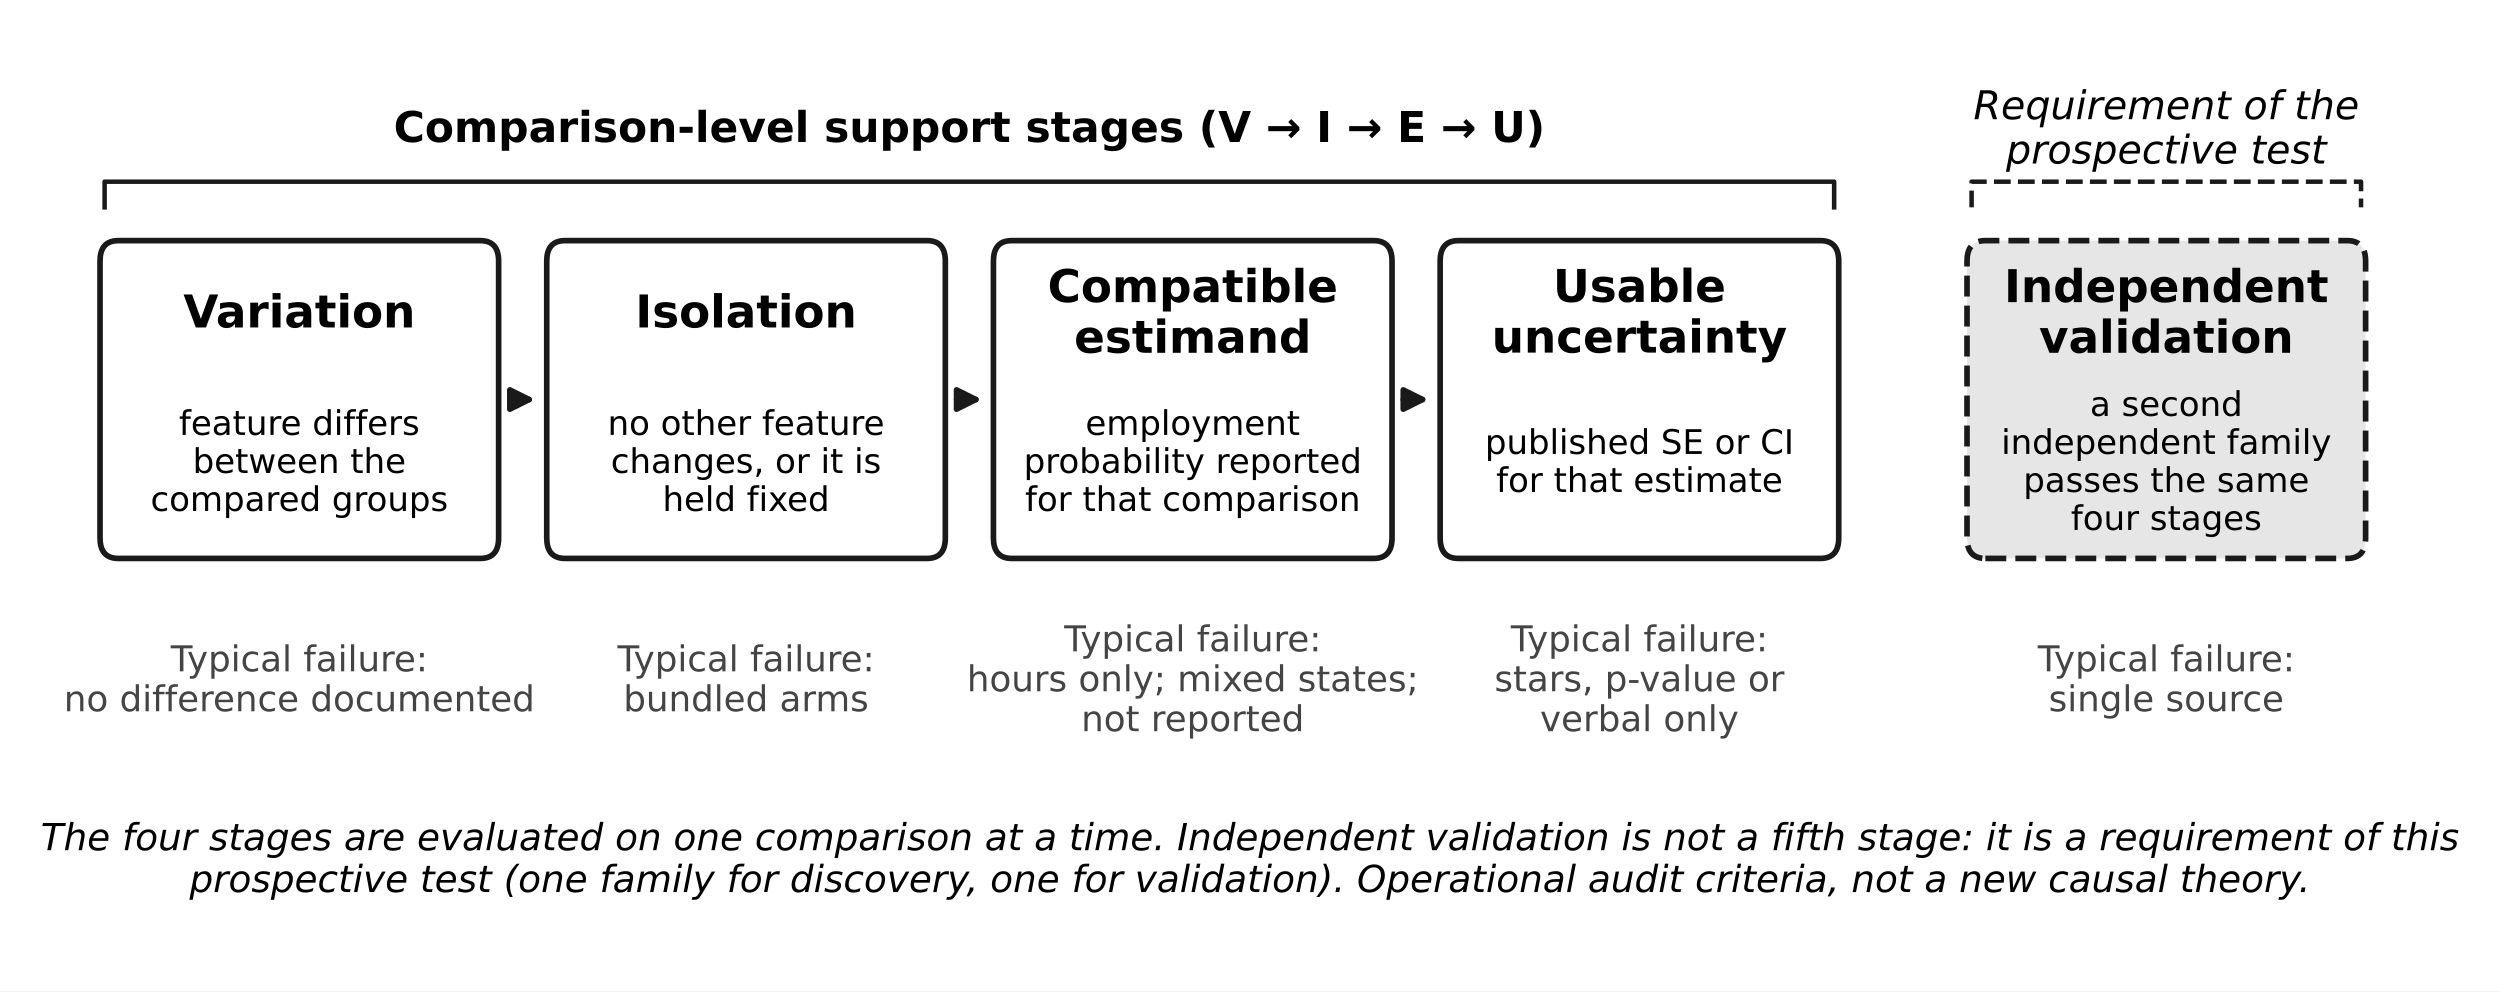
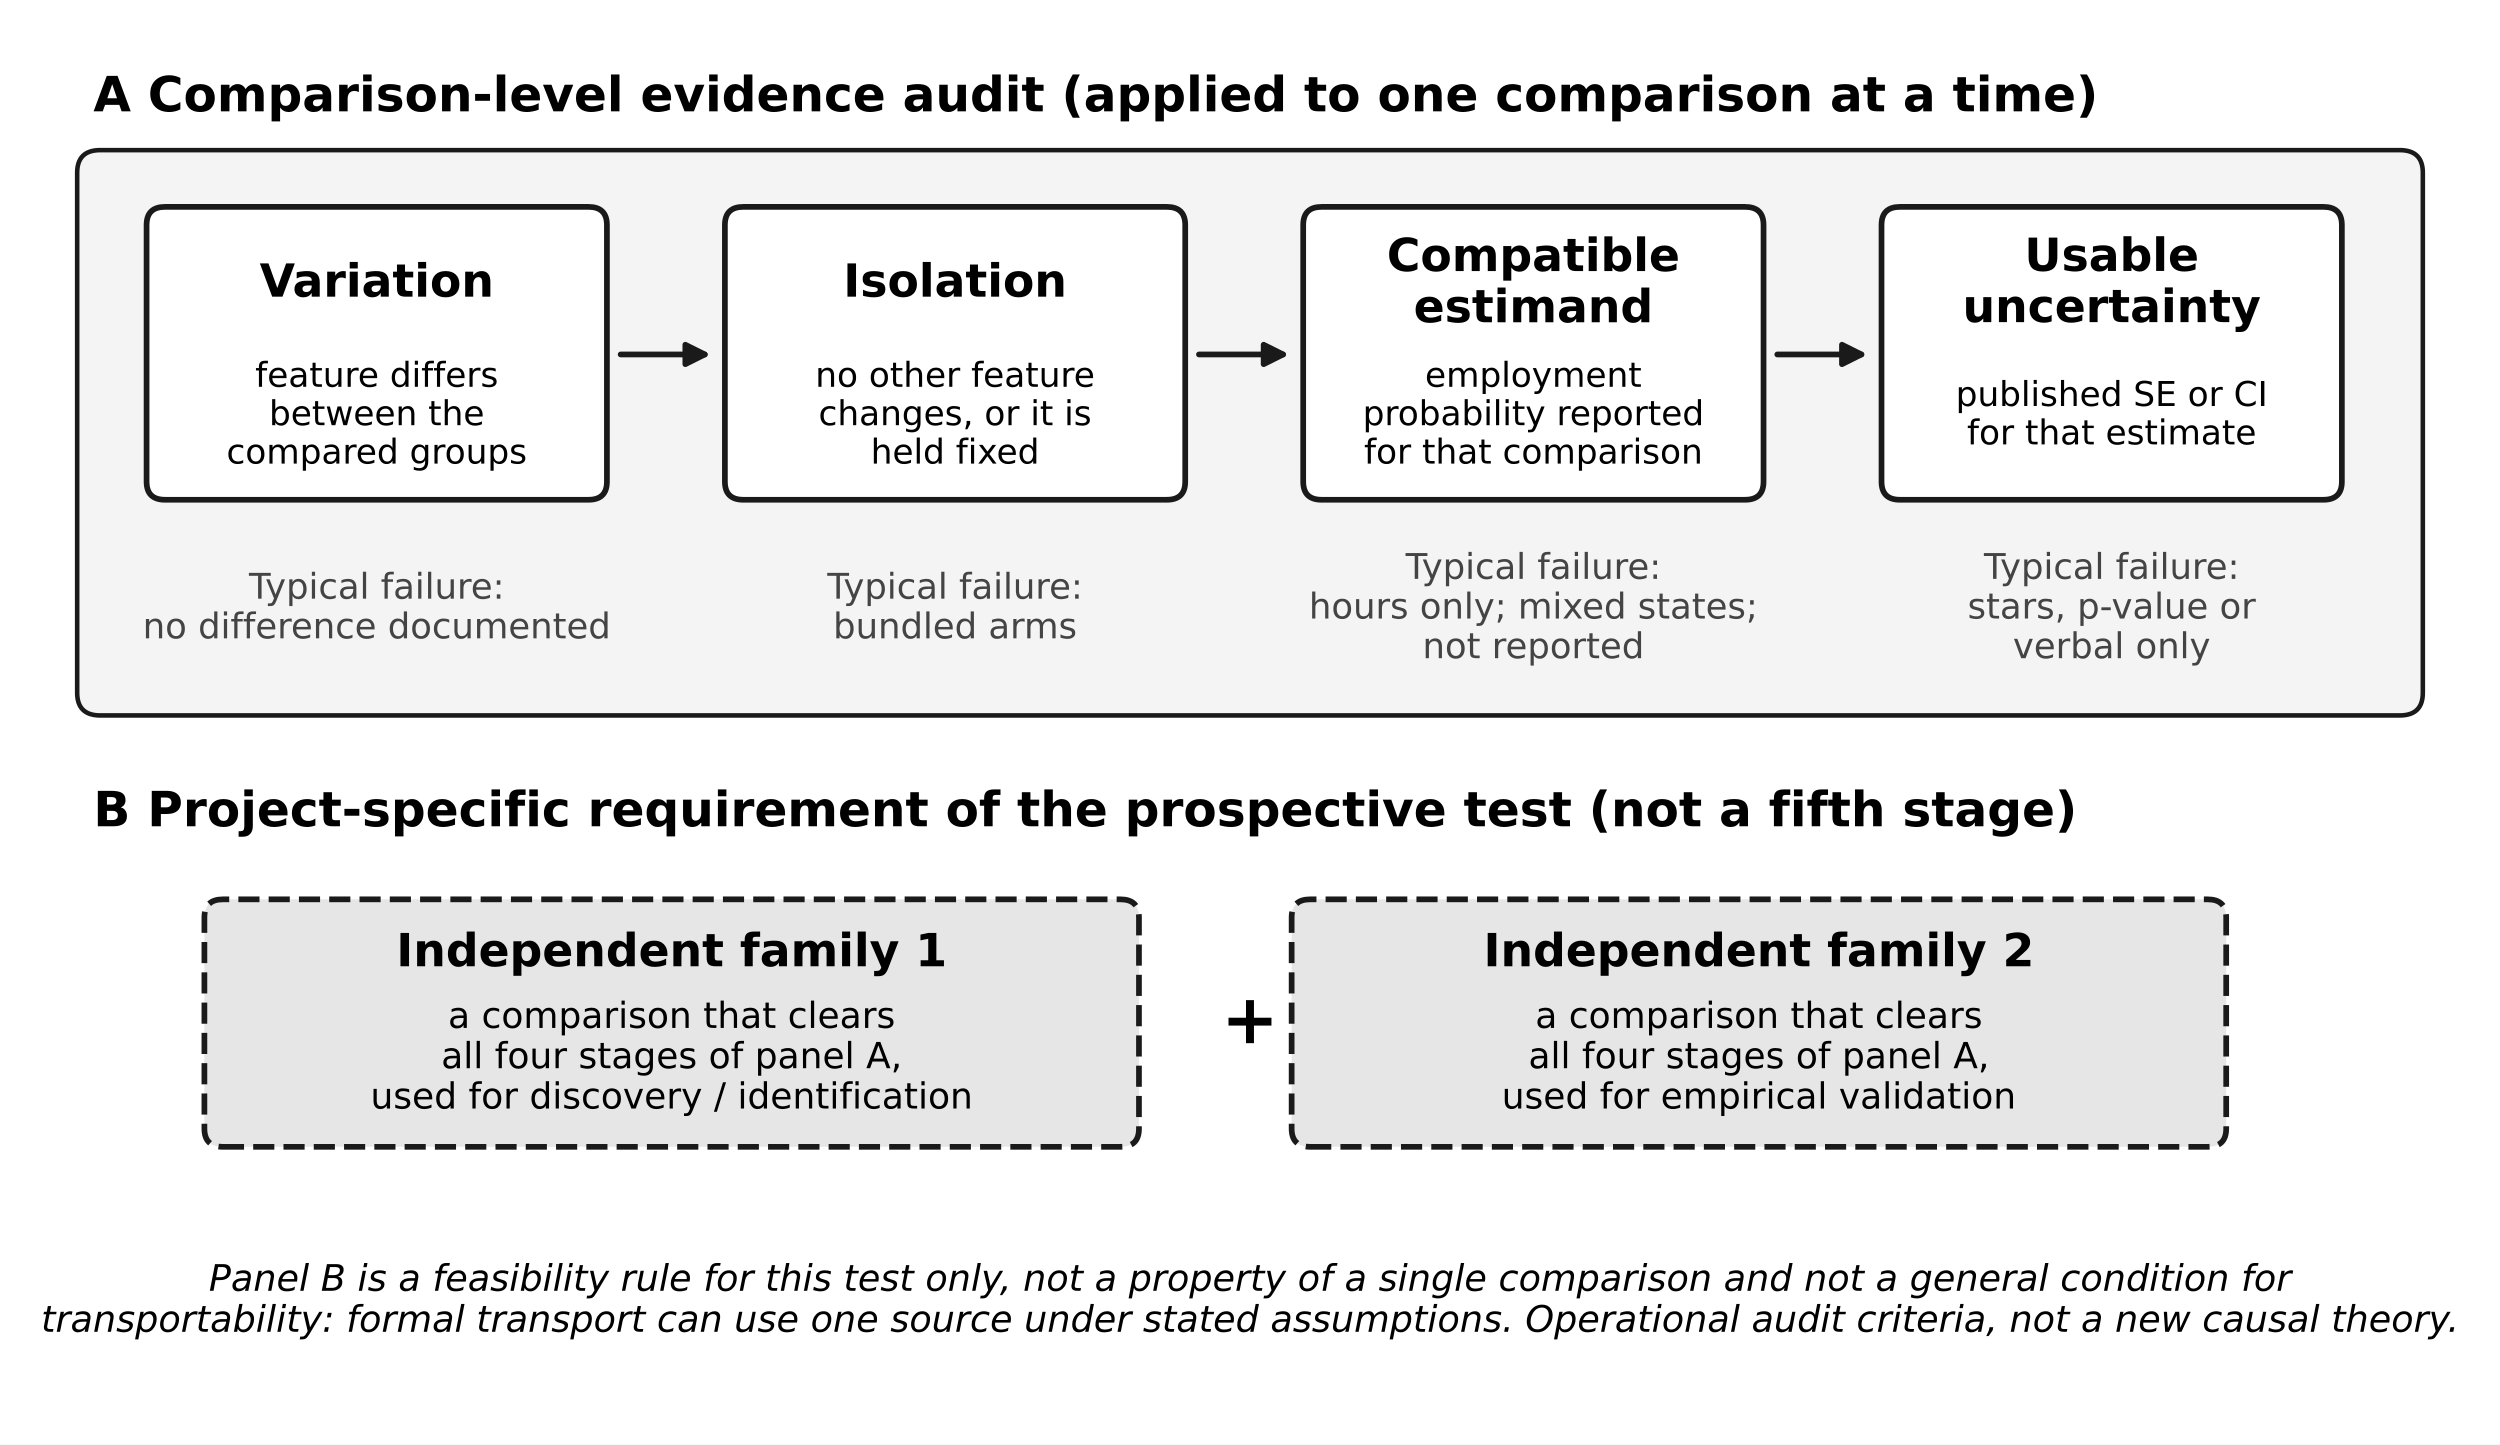
- <svg xmlns="http://www.w3.org/2000/svg" width="441.797pt" height="175.176pt" viewBox="0 0 441.797 175.176" version="1.1">
+ <svg xmlns="http://www.w3.org/2000/svg" width="437.501pt" height="252.792pt" viewBox="0 0 437.501 252.792" version="1.1">
  <defs>
    <style type="text/css">*{stroke-linejoin: round; stroke-linecap: butt}</style>
  </defs>
  <g id="figure_1">
    <g id="patch_1">
-       <path d="M 0 175.176  L 441.797 175.176  L 441.797 0  L 0 0  z " style="fill: #ffffff" />
+       <path d="M 0 252.792  L 437.501 252.792  L 437.501 0  L 0 0  z " style="fill: #ffffff" />
    </g>
    <g id="axes_1">
      <g id="patch_2">
-         <path d="M 20.916 98.684  L 84.878 98.684  Q 88.117 98.684 88.117 95.061  L 88.117 46.149  Q 88.117 42.525 84.878 42.525  L 20.916 42.525  Q 17.677 42.525 17.677 46.149  L 17.677 95.061  Q 17.677 98.684 20.916 98.684  z " clip-path="url(#p0ca84dce7a)" style="fill: #ffffff; stroke: #1a1a1a; stroke-linejoin: miter" />
+         <path d="M 17.553 125.204  L 419.948 125.204  Q 423.996 125.204 423.996 121.231  L 423.996 30.245  Q 423.996 26.271 419.948 26.271  L 17.553 26.271  Q 13.505 26.271 13.505 30.245  L 13.505 121.231  Q 13.505 125.204 17.553 125.204  z " clip-path="url(#pa74bd94505)" style="fill: #f4f4f4; stroke: #1a1a1a; stroke-width: 0.8; stroke-linejoin: miter" />
      </g>
      <g id="patch_3">
-         <path d="M 99.856 98.684  L 163.819 98.684  Q 167.057 98.684 167.057 95.061  L 167.057 46.149  Q 167.057 42.525 163.819 42.525  L 99.856 42.525  Q 96.618 42.525 96.618 46.149  L 96.618 95.061  Q 96.618 98.684 99.856 98.684  z " clip-path="url(#p0ca84dce7a)" style="fill: #ffffff; stroke: #1a1a1a; stroke-linejoin: miter" />
+         <path d="M 28.888 87.459  L 102.971 87.459  Q 106.21 87.459 106.21 84.28  L 106.21 39.383  Q 106.21 36.204 102.971 36.204  L 28.888 36.204  Q 25.65 36.204 25.65 39.383  L 25.65 84.28  Q 25.65 87.459 28.888 87.459  z " clip-path="url(#pa74bd94505)" style="fill: #ffffff; stroke: #1a1a1a; stroke-linejoin: miter" />
      </g>
      <g id="patch_4">
-         <path d="M 178.797 98.684  L 242.759 98.684  Q 245.998 98.684 245.998 95.061  L 245.998 46.149  Q 245.998 42.525 242.759 42.525  L 178.797 42.525  Q 175.558 42.525 175.558 46.149  L 175.558 95.061  Q 175.558 98.684 178.797 98.684  z " clip-path="url(#p0ca84dce7a)" style="fill: #ffffff; stroke: #1a1a1a; stroke-linejoin: miter" />
+         <path d="M 130.094 87.459  L 204.177 87.459  Q 207.415 87.459 207.415 84.28  L 207.415 39.383  Q 207.415 36.204 204.177 36.204  L 130.094 36.204  Q 126.856 36.204 126.856 39.383  L 126.856 84.28  Q 126.856 87.459 130.094 87.459  z " clip-path="url(#pa74bd94505)" style="fill: #ffffff; stroke: #1a1a1a; stroke-linejoin: miter" />
      </g>
      <g id="patch_5">
-         <path d="M 257.738 98.684  L 321.7 98.684  Q 324.938 98.684 324.938 95.061  L 324.938 46.149  Q 324.938 42.525 321.7 42.525  L 257.738 42.525  Q 254.499 42.525 254.499 46.149  L 254.499 95.061  Q 254.499 98.684 257.738 98.684  z " clip-path="url(#p0ca84dce7a)" style="fill: #ffffff; stroke: #1a1a1a; stroke-linejoin: miter" />
+         <path d="M 231.3 87.459  L 305.383 87.459  Q 308.621 87.459 308.621 84.28  L 308.621 39.383  Q 308.621 36.204 305.383 36.204  L 231.3 36.204  Q 228.061 36.204 228.061 39.383  L 228.061 84.28  Q 228.061 87.459 231.3 87.459  z " clip-path="url(#pa74bd94505)" style="fill: #ffffff; stroke: #1a1a1a; stroke-linejoin: miter" />
      </g>
      <g id="patch_6">
-         <path d="M 350.847 98.684  L 414.809 98.684  Q 418.048 98.684 418.048 95.061  L 418.048 46.149  Q 418.048 42.525 414.809 42.525  L 350.847 42.525  Q 347.608 42.525 347.608 46.149  L 347.608 95.061  Q 347.608 98.684 350.847 98.684  z " clip-path="url(#p0ca84dce7a)" style="fill: #e6e6e6; stroke-dasharray: 3.7,1.6; stroke-dashoffset: 0; stroke: #1a1a1a; stroke-linejoin: miter" />
+         <path d="M 332.506 87.459  L 406.589 87.459  Q 409.827 87.459 409.827 84.28  L 409.827 39.383  Q 409.827 36.204 406.589 36.204  L 332.506 36.204  Q 329.267 36.204 329.267 39.383  L 329.267 84.28  Q 329.267 87.459 332.506 87.459  z " clip-path="url(#pa74bd94505)" style="fill: #ffffff; stroke: #1a1a1a; stroke-linejoin: miter" />
      </g>
-       <g id="line2d_1">
-         <path d="M 18.487 36.638  L 18.487 32.109  L 324.129 32.109  L 324.129 36.638  " clip-path="url(#p0ca84dce7a)" style="fill: none; stroke: #1a1a1a; stroke-width: 0.8; stroke-linecap: square" />
+       <g id="patch_7">
+         <path d="M 39.009 200.695  L 196.08 200.695  Q 199.319 200.695 199.319 197.516  L 199.319 160.566  Q 199.319 157.387 196.08 157.387  L 39.009 157.387  Q 35.77 157.387 35.77 160.566  L 35.77 197.516  Q 35.77 200.695 39.009 200.695  z " clip-path="url(#pa74bd94505)" style="fill: #e6e6e6; stroke-dasharray: 3.7,1.6; stroke-dashoffset: 0; stroke: #1a1a1a; stroke-linejoin: miter" />
      </g>
-       <g id="line2d_2">
-         <path d="M 348.418 36.638  L 348.418 32.109  L 417.238 32.109  L 417.238 36.638  " clip-path="url(#p0ca84dce7a)" style="fill: none; stroke-dasharray: 2.96,1.28; stroke-dashoffset: 0; stroke: #1a1a1a; stroke-width: 0.8" />
+       <g id="patch_8">
+         <path d="M 229.276 200.695  L 386.347 200.695  Q 389.586 200.695 389.586 197.516  L 389.586 160.566  Q 389.586 157.387 386.347 157.387  L 229.276 157.387  Q 226.037 157.387 226.037 160.566  L 226.037 197.516  Q 226.037 200.695 229.276 200.695  z " clip-path="url(#pa74bd94505)" style="fill: #e6e6e6; stroke-dasharray: 3.7,1.6; stroke-dashoffset: 0; stroke: #1a1a1a; stroke-linejoin: miter" />
      </g>
      <g id="text_1">
-         <text style="font: 700 8px 'DejaVu Sans'; text-anchor: middle" x="52.897" y="57.867" transform="rotate(-0 52.89695 57.86675)">Variation</text>
+         <text style="font: 700 8.5px 'DejaVu Sans'; text-anchor: start" x="16.339" y="19.478" transform="rotate(-0 16.33873 19.47847)">A  Comparison-level evidence audit (applied to one comparison at a time)</text>
      </g>
      <g id="text_2">
-         <text style="font: 6px 'DejaVu Sans'" transform="translate(31.6218 76.86381)">feature differs</text>
-         <text style="font: 6px 'DejaVu Sans'" transform="translate(34.04711 83.5825)">between the</text>
-         <text style="font: 6px 'DejaVu Sans'" transform="translate(26.60242 90.30119)">compared groups</text>
+         <text style="font: 700 8px 'DejaVu Sans'; text-anchor: middle" x="65.93" y="51.921" transform="rotate(-0 65.92962 51.92074)">Variation</text>
      </g>
      <g id="text_3">
-         <text style="fill: #444444; font: 6.3px 'DejaVu Sans'" transform="translate(30.17807 118.6336)">Typical failure:</text>
-         <text style="fill: #444444; font: 6.3px 'DejaVu Sans'" transform="translate(11.28004 125.6883)">no difference documented</text>
-       </g>
-       <g id="patch_7">
-         <path d="M 90.113 70.605  Q 92.367 70.605 93.502 70.605  " style="fill: none; stroke: #1a1a1a; stroke-linecap: round" />
-         <path d="M 90.102 68.905  L 93.502 70.605  L 90.102 72.305  L 90.102 68.905  z " style="fill: #1a1a1a; stroke: #1a1a1a; stroke-linecap: round" />
+         <text style="font: 6px 'DejaVu Sans'" transform="translate(44.65446 67.69474)">feature differs</text>
+         <text style="font: 6px 'DejaVu Sans'" transform="translate(47.07977 74.41343)">between the</text>
+         <text style="font: 6px 'DejaVu Sans'" transform="translate(39.63509 81.13211)">compared groups</text>
      </g>
      <g id="text_4">
-         <text style="font: 700 8px 'DejaVu Sans'; text-anchor: middle" x="131.838" y="57.867" transform="rotate(-0 131.8375 57.86675)">Isolation</text>
+         <text style="fill: #444444; font: 6.2px 'DejaVu Sans'" transform="translate(43.57135 104.7695)">Typical failure:</text>
+         <text style="fill: #444444; font: 6.2px 'DejaVu Sans'" transform="translate(24.97329 111.7121)">no difference documented</text>
+       </g>
+       <g id="patch_9">
+         <path d="M 108.614 62.03  Q 116.533 62.03 123.334 62.03  " style="fill: none; stroke: #1a1a1a; stroke-linecap: round" />
+         <path d="M 119.934 60.33  L 123.334 62.03  L 119.934 63.73  L 119.934 60.33  z " style="fill: #1a1a1a; stroke: #1a1a1a; stroke-linecap: round" />
      </g>
      <g id="text_5">
-         <text style="font: 6px 'DejaVu Sans'" transform="translate(107.3721 76.86381)">no other feature</text>
-         <text style="font: 6px 'DejaVu Sans'" transform="translate(107.9454 83.5825)">changes, or it is</text>
-         <text style="font: 6px 'DejaVu Sans'" transform="translate(117.0771 90.30119)">held fixed</text>
+         <text style="font: 700 8px 'DejaVu Sans'; text-anchor: middle" x="167.136" y="51.921" transform="rotate(-0 167.1355 51.92074)">Isolation</text>
      </g>
      <g id="text_6">
-         <text style="fill: #444444; font: 6.3px 'DejaVu Sans'" transform="translate(109.1187 118.6336)">Typical failure:</text>
-         <text style="fill: #444444; font: 6.3px 'DejaVu Sans'" transform="translate(110.1518 125.6883)">bundled arms</text>
-       </g>
-       <g id="patch_8">
-         <path d="M 169.054 70.605  Q 171.307 70.605 172.443 70.605  " style="fill: none; stroke: #1a1a1a; stroke-linecap: round" />
-         <path d="M 169.043 68.905  L 172.443 70.605  L 169.043 72.305  L 169.043 68.905  z " style="fill: #1a1a1a; stroke: #1a1a1a; stroke-linecap: round" />
+         <text style="font: 6px 'DejaVu Sans'" transform="translate(142.67 67.69474)">no other feature</text>
+         <text style="font: 6px 'DejaVu Sans'" transform="translate(143.2433 74.41343)">changes, or it is</text>
+         <text style="font: 6px 'DejaVu Sans'" transform="translate(152.375 81.13211)">held fixed</text>
      </g>
      <g id="text_7">
-         <text style="font: 700 8px 'DejaVu Sans'" transform="translate(185.1331 53.38762)">Compatible</text>
-         <text style="font: 700 8px 'DejaVu Sans'" transform="translate(189.8231 62.34587)">estimand</text>
+         <text style="fill: #444444; font: 6.2px 'DejaVu Sans'" transform="translate(144.7772 104.7695)">Typical failure:</text>
+         <text style="fill: #444444; font: 6.2px 'DejaVu Sans'" transform="translate(145.7939 111.7121)">bundled arms</text>
+       </g>
+       <g id="patch_10">
+         <path d="M 209.82 62.03  Q 217.739 62.03 224.54 62.03  " style="fill: none; stroke: #1a1a1a; stroke-linecap: round" />
+         <path d="M 221.14 60.33  L 224.54 62.03  L 221.14 63.73  L 221.14 60.33  z " style="fill: #1a1a1a; stroke: #1a1a1a; stroke-linecap: round" />
      </g>
      <g id="text_8">
-         <text style="font: 6px 'DejaVu Sans'" transform="translate(191.8153 76.86381)">employment</text>
-         <text style="font: 6px 'DejaVu Sans'" transform="translate(180.9075 83.5825)">probability reported</text>
-         <text style="font: 6px 'DejaVu Sans'" transform="translate(181.1377 90.30119)">for that comparison</text>
+         <text style="font: 700 8px 'DejaVu Sans'" transform="translate(242.6964 47.44161)">Compatible</text>
+         <text style="font: 700 8px 'DejaVu Sans'" transform="translate(247.3864 56.39986)">estimand</text>
      </g>
      <g id="text_9">
-         <text style="fill: #444444; font: 6.3px 'DejaVu Sans'" transform="translate(188.0592 115.1063)">Typical failure:</text>
-         <text style="fill: #444444; font: 6.3px 'DejaVu Sans'" transform="translate(170.8657 122.1609)">hours only; mixed states;</text>
-         <text style="fill: #444444; font: 6.3px 'DejaVu Sans'" transform="translate(191.0611 129.2156)">not reported</text>
-       </g>
-       <g id="patch_9">
-         <path d="M 247.994 70.605  Q 250.248 70.605 251.383 70.605  " style="fill: none; stroke: #1a1a1a; stroke-linecap: round" />
-         <path d="M 247.983 68.905  L 251.383 70.605  L 247.983 72.305  L 247.983 68.905  z " style="fill: #1a1a1a; stroke: #1a1a1a; stroke-linecap: round" />
+         <text style="font: 6px 'DejaVu Sans'" transform="translate(249.3786 67.69474)">employment</text>
+         <text style="font: 6px 'DejaVu Sans'" transform="translate(238.4708 74.41343)">probability reported</text>
+         <text style="font: 6px 'DejaVu Sans'" transform="translate(238.7009 81.13211)">for that comparison</text>
      </g>
      <g id="text_10">
-         <text style="font: 700 8px 'DejaVu Sans'" transform="translate(274.4431 53.35637)">Usable</text>
-         <text style="font: 700 8px 'DejaVu Sans'" transform="translate(263.6175 62.31462)">uncertainty</text>
+         <text style="fill: #444444; font: 6.2px 'DejaVu Sans'" transform="translate(245.9831 101.2982)">Typical failure:</text>
+         <text style="fill: #444444; font: 6.2px 'DejaVu Sans'" transform="translate(229.0624 108.2408)">hours only; mixed states;</text>
+         <text style="fill: #444444; font: 6.2px 'DejaVu Sans'" transform="translate(248.9373 115.1835)">not reported</text>
+       </g>
+       <g id="patch_11">
+         <path d="M 311.026 62.03  Q 318.945 62.03 325.746 62.03  " style="fill: none; stroke: #1a1a1a; stroke-linecap: round" />
+         <path d="M 322.346 60.33  L 325.746 62.03  L 322.346 63.73  L 322.346 60.33  z " style="fill: #1a1a1a; stroke: #1a1a1a; stroke-linecap: round" />
      </g>
      <g id="text_11">
-         <text style="font: 6px 'DejaVu Sans'" transform="translate(262.4178 80.22315)">published SE or CI</text>
-         <text style="font: 6px 'DejaVu Sans'" transform="translate(264.394 86.94184)">for that estimate</text>
+         <text style="font: 700 8px 'DejaVu Sans'" transform="translate(354.2716 47.41036)">Usable</text>
+         <text style="font: 700 8px 'DejaVu Sans'" transform="translate(343.446 56.36861)">uncertainty</text>
      </g>
      <g id="text_12">
-         <text style="fill: #444444; font: 6.3px 'DejaVu Sans'" transform="translate(266.9998 115.1063)">Typical failure:</text>
-         <text style="fill: #444444; font: 6.3px 'DejaVu Sans'" transform="translate(264.093 122.1609)">stars, p-value or</text>
-         <text style="fill: #444444; font: 6.3px 'DejaVu Sans'" transform="translate(272.1516 129.2156)">verbal only</text>
+         <text style="font: 6px 'DejaVu Sans'" transform="translate(342.2463 71.05408)">published SE or CI</text>
+         <text style="font: 6px 'DejaVu Sans'" transform="translate(344.2226 77.77277)">for that estimate</text>
      </g>
      <g id="text_13">
-         <text style="font: 700 8px 'DejaVu Sans'" transform="translate(354.1569 53.38762)">Independent</text>
-         <text style="font: 700 8px 'DejaVu Sans'" transform="translate(360.3375 62.34587)">validation</text>
+         <text style="fill: #444444; font: 6.2px 'DejaVu Sans'" transform="translate(347.189 101.2982)">Typical failure:</text>
+         <text style="fill: #444444; font: 6.2px 'DejaVu Sans'" transform="translate(344.3283 108.2408)">stars, p-value or</text>
+         <text style="fill: #444444; font: 6.2px 'DejaVu Sans'" transform="translate(352.259 115.1835)">verbal only</text>
      </g>
      <g id="text_14">
-         <text style="font: 6px 'DejaVu Sans'" transform="translate(369.3366 73.50447)">a second</text>
-         <text style="font: 6px 'DejaVu Sans'" transform="translate(353.6508 80.22315)">independent family</text>
-         <text style="font: 6px 'DejaVu Sans'" transform="translate(357.5513 86.94184)">passes the same</text>
-         <text style="font: 6px 'DejaVu Sans'" transform="translate(365.9578 93.66053)">four stages</text>
+         <text style="font: 700 8.5px 'DejaVu Sans'; text-anchor: start" x="16.339" y="144.601" transform="rotate(-0 16.33873 144.6011)">B  Project-specific requirement of the prospective test (not a fifth stage)</text>
      </g>
      <g id="text_15">
-         <text style="fill: #444444; font: 6.3px 'DejaVu Sans'" transform="translate(360.1092 118.6336)">Typical failure:</text>
-         <text style="fill: #444444; font: 6.3px 'DejaVu Sans'" transform="translate(362.0426 125.6883)">single source</text>
+         <text style="font: 700 8px 'DejaVu Sans'; text-anchor: middle" x="117.545" y="169.099" transform="rotate(-0 117.5446 169.0989)">Independent family 1</text>
      </g>
      <g id="text_16">
-         <text style="font: 700 7.5px 'DejaVu Sans'; text-anchor: middle" x="171.308" y="25.091" transform="rotate(-0 171.3078 25.09139)">Comparison-level support stages (V → I → E → U)</text>
+         <text style="font: 6.3px 'DejaVu Sans'" transform="translate(78.4103 179.8831)">a comparison that clears</text>
+         <text style="font: 6.3px 'DejaVu Sans'" transform="translate(77.21379 186.9378)">all four stages of panel A,</text>
+         <text style="font: 6.3px 'DejaVu Sans'" transform="translate(64.83577 193.9924)">used for discovery / identification</text>
      </g>
      <g id="text_17">
-         <text style="font: italic 7px 'DejaVu Sans'" transform="translate(348.7425 21.06348)">Requirement of the</text>
-         <text style="font: italic 7px 'DejaVu Sans'" transform="translate(354.4995 28.90195)">prospective test</text>
+         <text style="font: 700 8px 'DejaVu Sans'; text-anchor: middle" x="307.812" y="169.099" transform="rotate(-0 307.8117 169.0989)">Independent family 2</text>
      </g>
      <g id="text_18">
-         <text style="font: italic 6.6px 'DejaVu Sans'" transform="translate(7.2 150.2508)">The four stages are evaluated on one comparison at a time. Independent validation is not a fifth stage: it is a requirement of this</text>
-         <text style="font: italic 6.6px 'DejaVu Sans'" transform="translate(33.48347 157.6413)">prospective test (one family for discovery, one for validation). Operational audit criteria, not a new causal theory.</text>
+         <text style="font: 6.3px 'DejaVu Sans'" transform="translate(268.6774 179.8831)">a comparison that clears</text>
+         <text style="font: 6.3px 'DejaVu Sans'" transform="translate(267.4808 186.9378)">all four stages of panel A,</text>
+         <text style="font: 6.3px 'DejaVu Sans'" transform="translate(262.8041 193.9924)">used for empirical validation</text>
+       </g>
+       <g id="text_19">
+         <text style="font: 700 12px 'DejaVu Sans'; text-anchor: middle" x="218.75" y="182.551" transform="rotate(-0 218.7505 182.5508)">+</text>
+       </g>
+       <g id="text_20">
+         <text style="font: italic 6.4px 'DejaVu Sans'" transform="translate(36.55 225.8953)">Panel B is a feasibility rule for this test only, not a property of a single comparison and not a general condition for</text>
+         <text style="font: italic 6.4px 'DejaVu Sans'" transform="translate(7.2 233.0619)">transportability: formal transport can use one source under stated assumptions. Operational audit criteria, not a new causal theory.</text>
      </g>
    </g>
  </g>
  <defs>
-     <clipPath id="p0ca84dce7a">
-       <rect x="14.439" y="7.2" width="412.92" height="160.776" />
+     <clipPath id="pa74bd94505">
+       <rect x="12.29" y="7.2" width="412.92" height="238.392" />
    </clipPath>
  </defs>
</svg>
